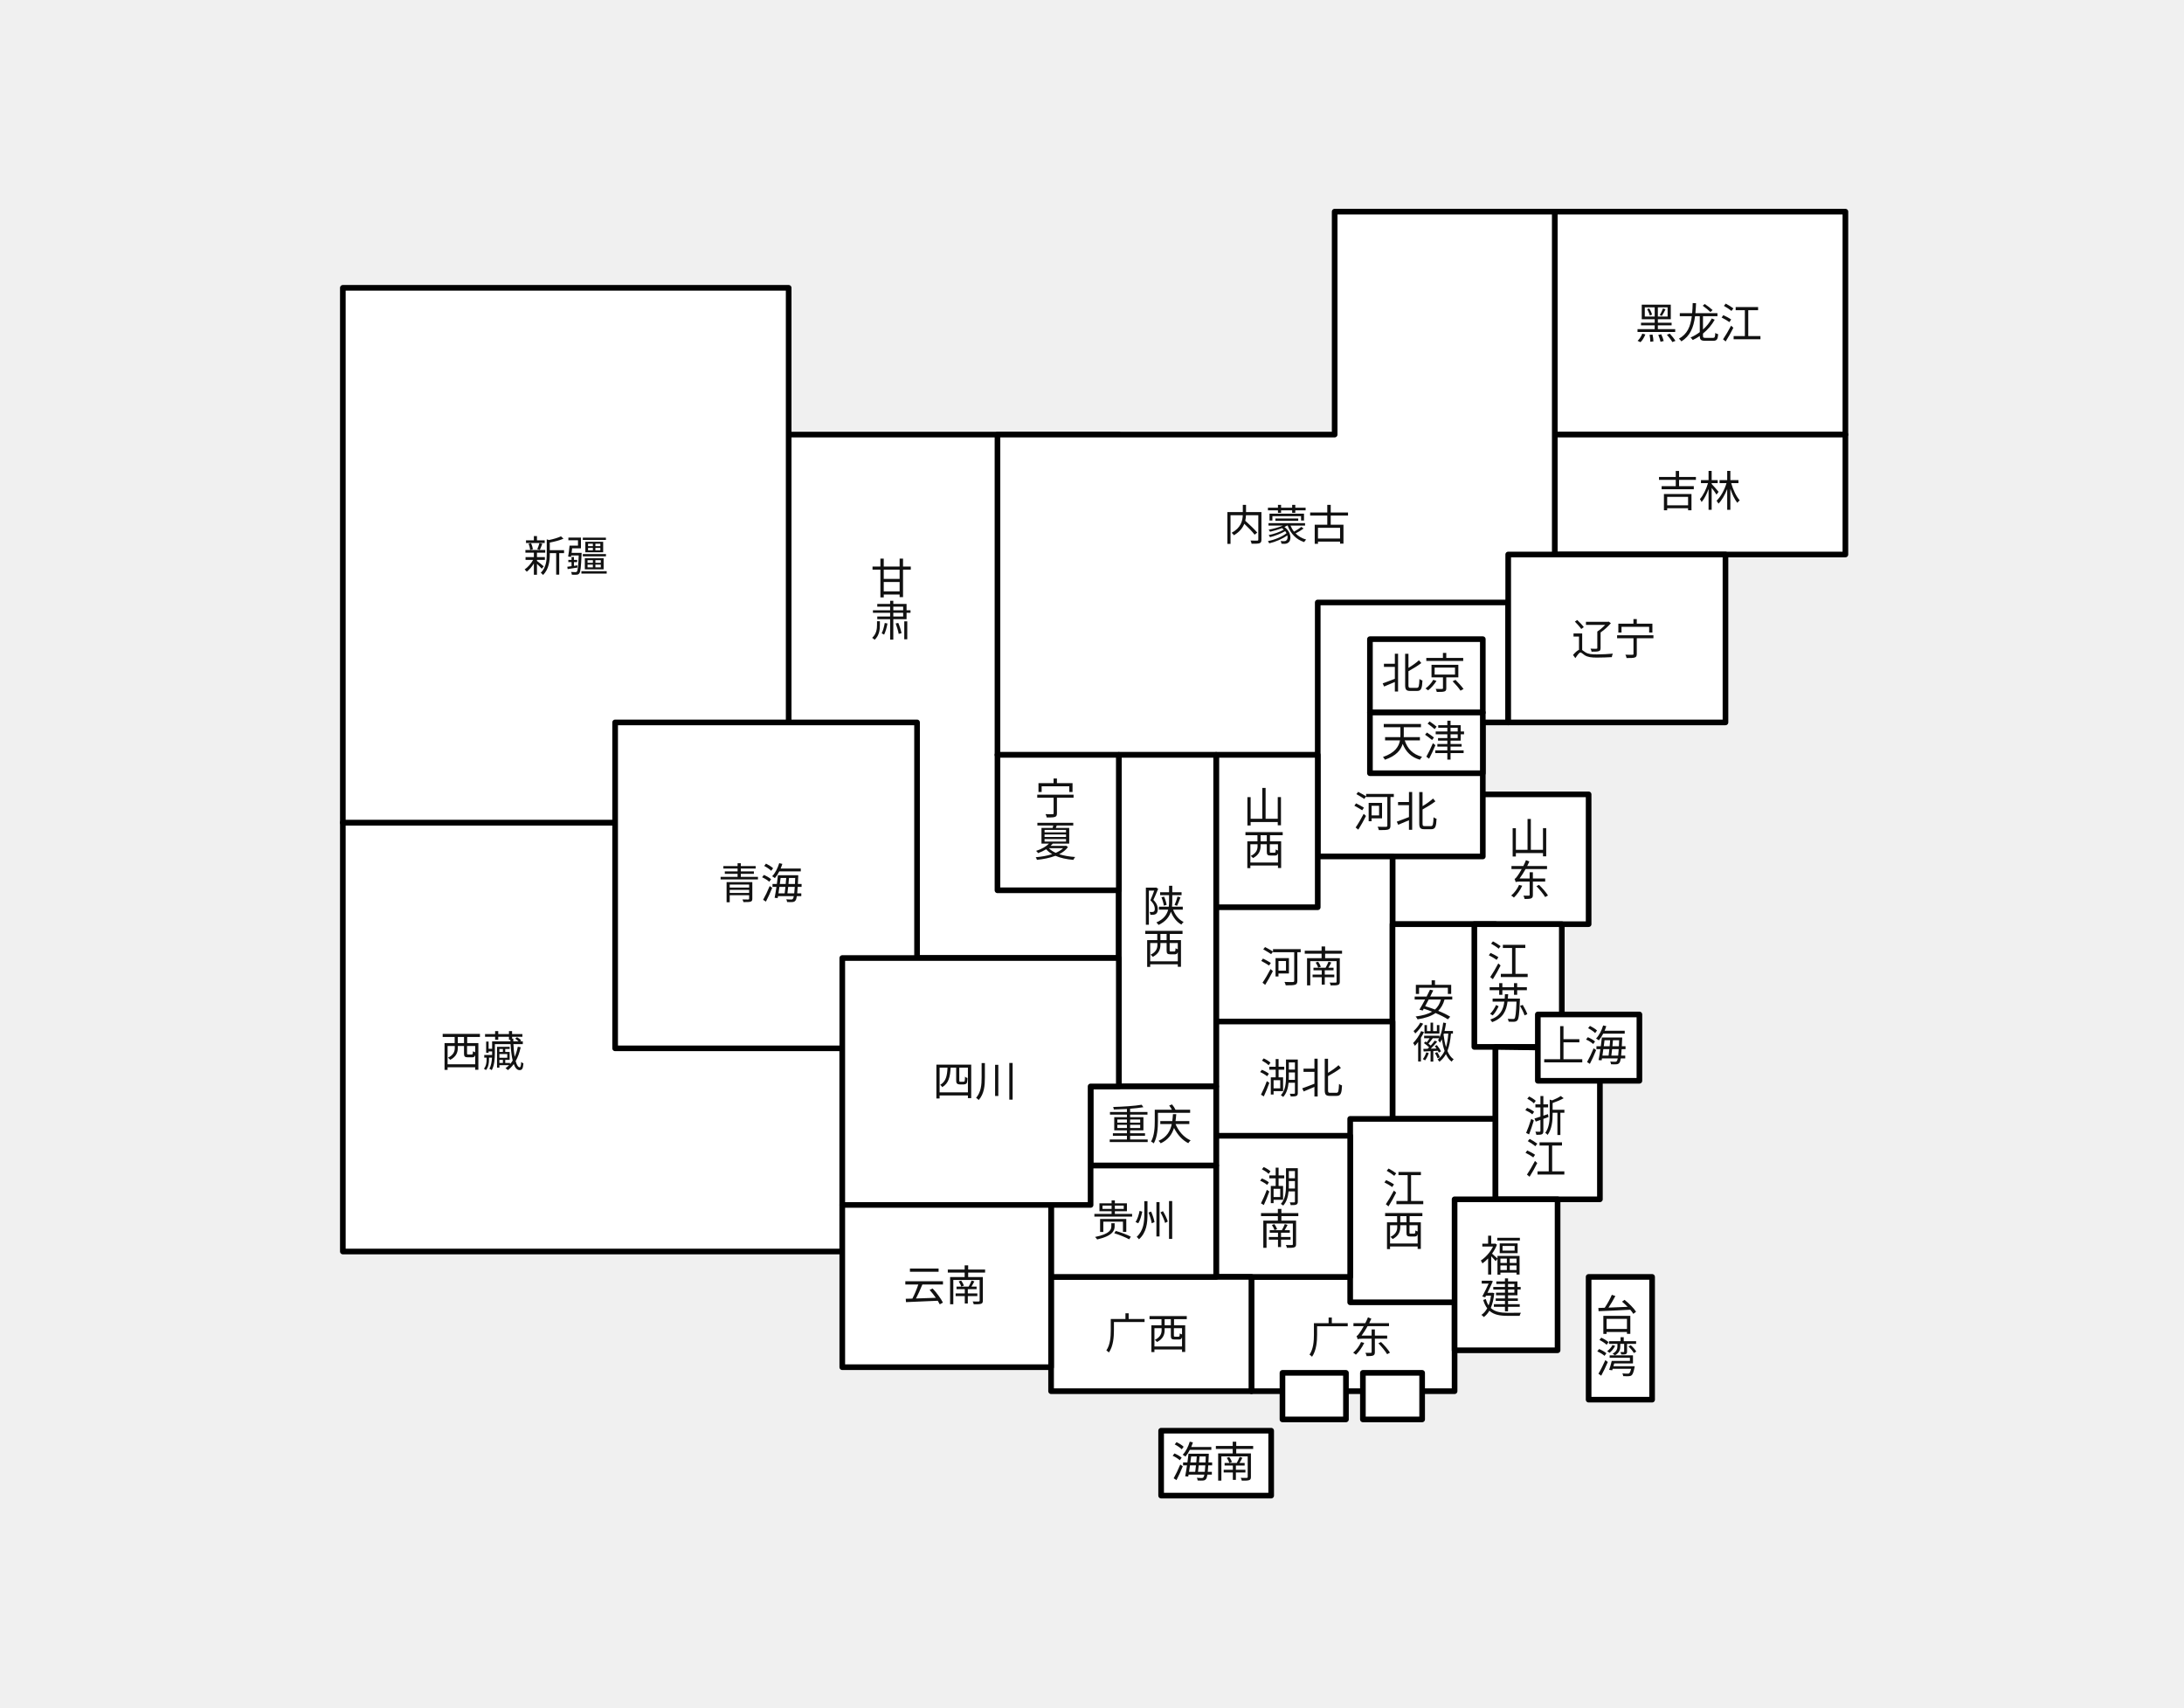
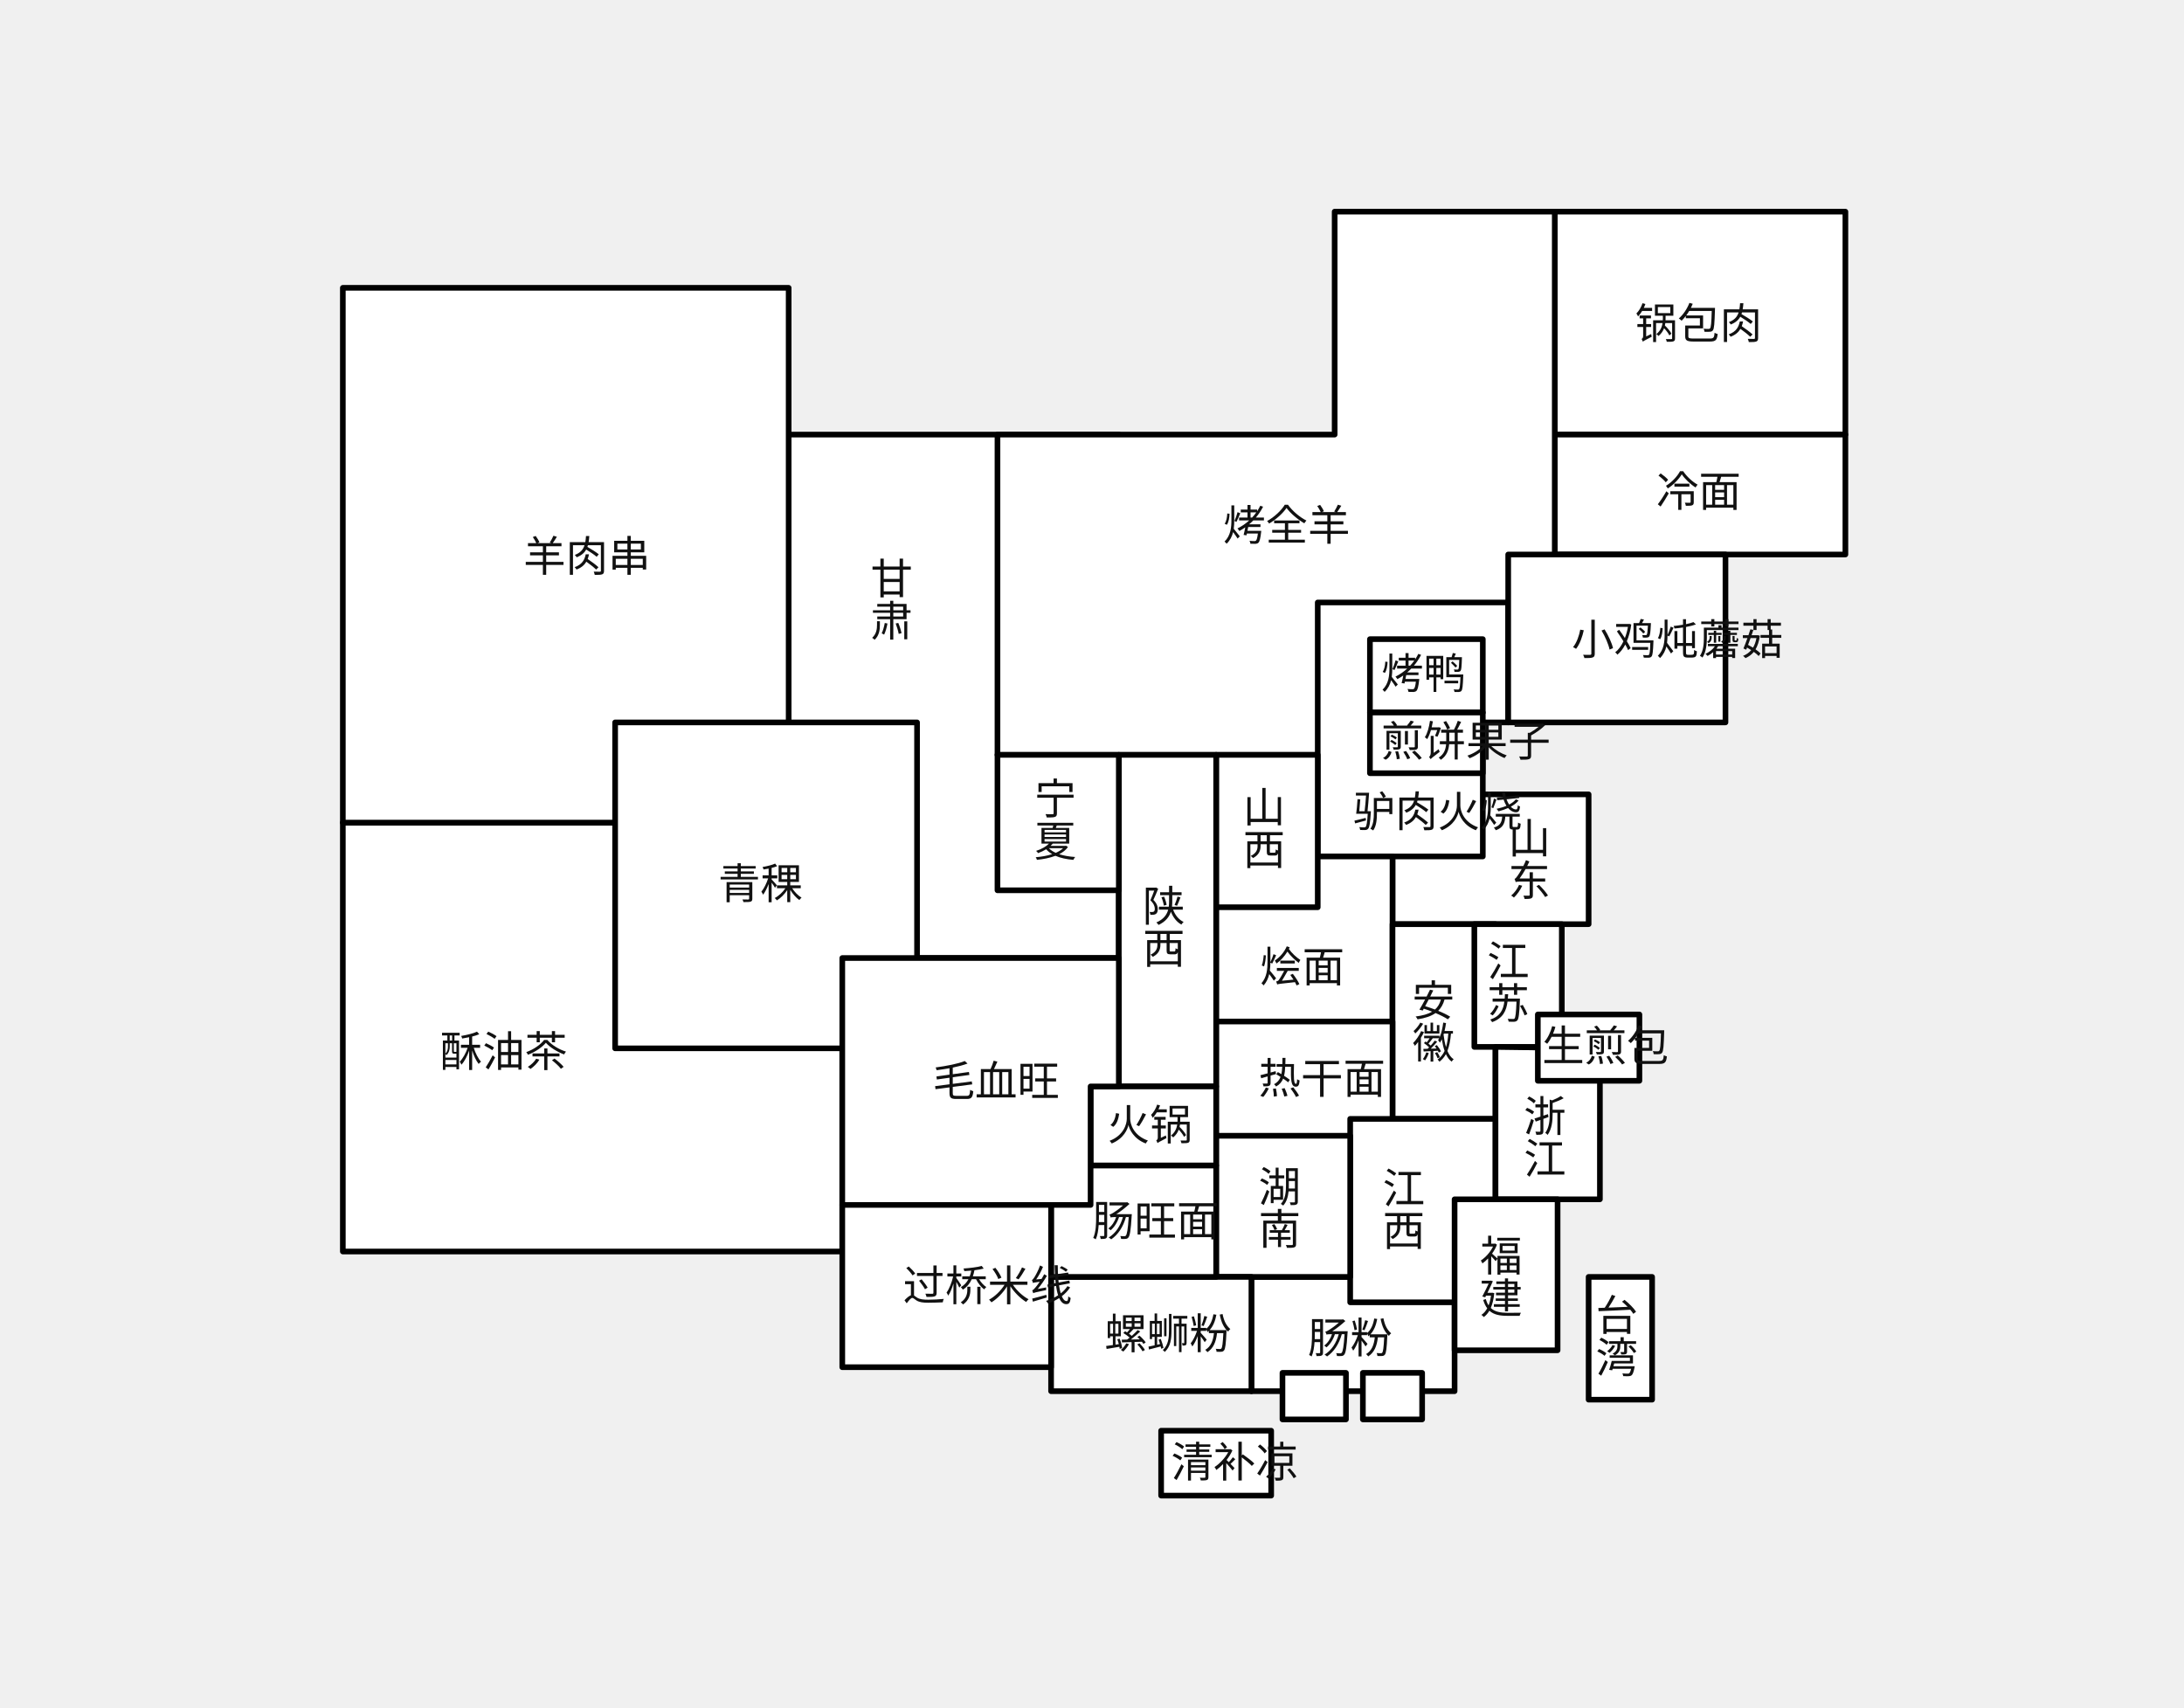
<svg xmlns="http://www.w3.org/2000/svg" viewBox="0 0 1548 1210">
  <style type="text/css">
svg{
	fill: #D9A9A9;
}
#地区 *{
    fill:#FFF;
    fill-rule:evenodd;
    clip-rule:evenodd;
    stroke:#000000;
    stroke-width:4;
    stroke-linecap:round;
    stroke-linejoin:round;
}
#地区 .st1{fill:#FFFFFF;}
#地区 .st2{fill:#FFB57E;}
#地区 .st3{fill:#FF7E7E;}
#地区 .st4{fill:#FFE57E;}
#地区 .st5{fill:#88AEFF;}
#地区 .st6{fill:#A8FFBE;}
#地名 *{
    fill:#111111;
    font-family:'Tensentype-JiaLiDaYuanJF';
    font-size:30px;
}
</style>
  <g id="地区">
-     <path id="黑龙江" d="M 1308,150 1308,308 1102,308 1102,150z" />
-     <path id="甘肃" d="M 793,308 793,679 559,679 559,308z" />
-     <path id="吉林" d="M 1102,308 1102,393 1308,393 1308,308z" />
-     <path id="内蒙古" d="M 1102,150 946,150 946,308 707,308 707,535 934,535 1102,427z" />
-     <path id="山东" d="M 987,563 987,655 1126,655 1126,563z" />
-     <path id="河北" d="M1069,427H934v180h117c0-39.3,0-71,0-95h18V427z" />
-     <rect id="北京" x="971" y="453" width="80" height="52" />
-     <path id="天津" d="M 971,505 1051,505 1051,548 971,548z" />
-     <path id="西藏" d="M 597,887 243,887 243,583 597,583z" />
-     <path id="新疆" d="M 243,583 243,204 559,204 559,583z" />
-     <path id="河南" d="M 987,607 862,607 862,724 987,724z" />
-     <path id="安徽" d="M 1060,655 987,655 987,793 1060,793z" />
-     <path id="山西" d="M 862,535 862,643 934,643 934,535z" />
-     <path id="湖北" d="M 987,805 987,724 862,724 862,805z" />
-     <path id="青海" d="M 650,743 650,512 436,512 436,743z" />
-     <path id="辽宁" d="M 1069,393 1069,512 1223,512 1223,393z" />
-     <path id="广东" d="M 1031,905 887,905 887,986 1031,986z" />
-     <path id="江苏" d="M 1107,655 1107,742 1045,742 1045,655z" />
-     <path id="江西" d="M 1060,923 1060,793 957,793 957,923z" />
-     <path id="浙江" d="M 1060,742 1134,743 1134,850 1060,850z" />
-     <path id="福建" d="M 1031,850 1031,957 1104,957 1104,850z" />
-     <rect id="上海" x="1090" y="719" width="72" height="47" />
-     <path id="陕西" d="M 793,770 862,770 862,535 793,535z" />
-     <path id="湖南" d="M 862,805 957,805 957,905 862,905z" />
-     <path id="广西" d="M 887,905 745,905 745,986 887,986z" />
-     <rect id="香港" x="966" y="973" width="42" height="33" />
-     <rect id="澳门" x="909" y="973" width="45" height="33" />
-     <path id="贵州" d="M 862,826 745,826 745,905 862,905z" />
-     <rect id="重庆" x="773" y="770" width="89" height="56" />
-     <path id="四川" d="M 773,854 773,770 793,770 793,679 597,679 597,854z" />
-     <path id="云南" d="M 745,854 597,854 597,969 745,969z" />
-     <path id="宁夏" d="M 793,535 707,535 707,631 793,631z" />
-     <rect id="台湾" x="1126" y="905" width="45" height="87" />
-     <rect id="海南" x="823" y="1014" width="78" height="46" />
+     <path id="锅包肉" d="M 1308,150 1308,308 1102,308 1102,150z" />
+     <path id="牛肉面" d="M 793,308 793,679 559,679 559,308z" />
+     <path id="冷面" d="M 1102,308 1102,393 1308,393 1308,308z" />
+     <path id="烤全羊" d="M 1102,150 946,150 946,308 707,308 707,535 934,535 1102,427z" />
+     <path id="黄焖鸡" d="M 987,563 987,655 1126,655 1126,563z" />
+     <path id="驴肉火烧" d="M1069,427H934v180h117c0-39.3,0-71,0-95h18V427z" />
+     <rect id="烤鸭" x="971" y="453" width="80" height="52" />
+     <path id="煎饼果子" d="M 971,505 1051,505 1051,548 971,548z" />
+     <path id="酥油茶" d="M 597,887 243,887 243,583 597,583z" />
+     <path id="羊肉串" d="M 243,583 243,204 559,204 559,583z" />
+     <path id="烩面" d="M 987,607 862,607 862,724 987,724z" />
+     <path id="牛肉汤" d="M 1060,655 987,655 987,793 1060,793z" />
+     <path id="刀削面" d="M 862,535 862,643 934,643 934,535z" />
+     <path id="热干面" d="M 987,805 987,724 862,724 862,805z" />
+     <path id="青稞" d="M 650,743 650,512 436,512 436,743z" />
+     <path id="小鸡炖蘑菇" d="M 1069,393 1069,512 1223,512 1223,393z" />
+     <path id="肠粉" d="M 1031,905 887,905 887,986 1031,986z" />
+     <path id="大闸蟹" d="M 1107,655 1107,742 1045,742 1045,655z" />
+     <path id="瓦罐汤" d="M 1060,923 1060,793 957,793 957,923z" />
+     <path id="小笼包" d="M 1060,742 1134,743 1134,850 1060,850z" />
+     <path id="沙县小吃" d="M 1031,850 1031,957 1104,957 1104,850z" />
+     <rect id="生煎包" x="1090" y="719" width="72" height="47" />
+     <path id="肉夹馍" d="M 793,770 862,770 862,535 793,535z" />
+     <path id="臭豆腐" d="M 862,805 957,805 957,905 862,905z" />
+     <path id="螺蛳粉" d="M 887,905 745,905 745,986 887,986z" />
+     <rect id="鸡蛋仔" x="966" y="973" width="42" height="33" />
+     <rect id="蛋挞" x="909" y="973" width="45" height="33" />
+     <path id="肠旺面" d="M 862,826 745,826 745,905 862,905z" />
+     <rect id="火锅" x="773" y="770" width="89" height="56" />
+     <path id="毛血旺" d="M 773,854 773,770 793,770 793,679 597,679 597,854z" />
+     <path id="过桥米线" d="M 745,854 597,854 597,969 745,969z" />
+     <path id="羊杂碎" d="M 793,535 707,535 707,631 793,631z" />
+     <rect id="卤肉饭" x="1126" y="905" width="45" height="87" />
+     <rect id="清补凉" x="823" y="1014" width="78" height="46" />
  </g>
  <g id="地名">
-     <text x="867" y="383">内蒙古</text>
-     <text x="1159" y="240">黑龙江</text>
-     <text x="1174" y="359">吉林</text>
-     <text x="1114" y="464">辽宁</text>
-     <text x="979" y="488">北京</text>
-     <text x="979" y="536">天津</text>
-     <text x="959" y="586">河北</text>
+     <text x="867" y="383">烤全羊</text>
+     <text x="1159" y="240">锅包肉</text>
+     <text x="1174" y="359">冷面</text>
+     <text x="1114" y="464">小鸡炖蘑菇</text>
+     <text x="979" y="488">烤鸭</text>
+     <text x="979" y="536">煎饼果子</text>
+     <text x="959" y="586">驴肉火烧</text>
    <text x="1069" y="605">山</text>
    <text x="1069" y="635">东</text>
-     <text x="893" y="696">河南</text>
-     <text x="892" y="775">湖北</text>
+     <text x="893" y="696">烩面</text>
+     <text x="892" y="775">热干面</text>
    <text x="892" y="852">湖</text>
    <text x="892" y="882">南</text>
    <text x="1054" y="692">江</text>
    <text x="1054" y="722">苏</text>
-     <text x="1093" y="752">上海</text>
+     <text x="1093" y="752">生煎包</text>
    <text x="1080" y="802">浙</text>
    <text x="1080" y="832">江</text>
    <text x="1049" y="901">福</text>
    <text x="1049" y="931">建</text>
    <text x="1131" y="943">台</text>
    <text x="1131" y="973">湾</text>
-     <text x="830" y="1047">海南</text>
-     <text x="927" y="959">广东</text>
+     <text x="830" y="1047">清补凉</text>
+     <text x="927" y="959">肠粉</text>
    <text x="980" y="853">江</text>
    <text x="980" y="883">西</text>
    <text x="1001" y="720">安</text>
    <text x="1001" y="750">徽</text>
    <text x="881" y="583">山</text>
    <text x="881" y="613">西</text>
    <text x="810" y="653">陕</text>
    <text x="810" y="683">西</text>
    <text x="733" y="577">宁</text>
    <text x="733" y="607">夏</text>
    <text x="617" y="421">甘</text>
    <text x="617" y="451">肃</text>
-     <text x="509" y="637">青海</text>
-     <text x="661" y="777">四川</text>
-     <text x="640" y="922">云南</text>
-     <text x="783" y="956">广西</text>
-     <text x="774" y="876">贵州</text>
-     <text x="785" y="808">重庆</text>
-     <text x="312" y="756">西藏</text>
-     <text x="371" y="405">新疆</text>
+     <text x="509" y="637">青稞</text>
+     <text x="661" y="777">毛血旺</text>
+     <text x="640" y="922">过桥米线</text>
+     <text x="783" y="956">螺蛳粉</text>
+     <text x="774" y="876">肠旺面</text>
+     <text x="785" y="808">火锅</text>
+     <text x="312" y="756">酥油茶</text>
+     <text x="371" y="405">羊肉串</text>
  </g>
</svg>
